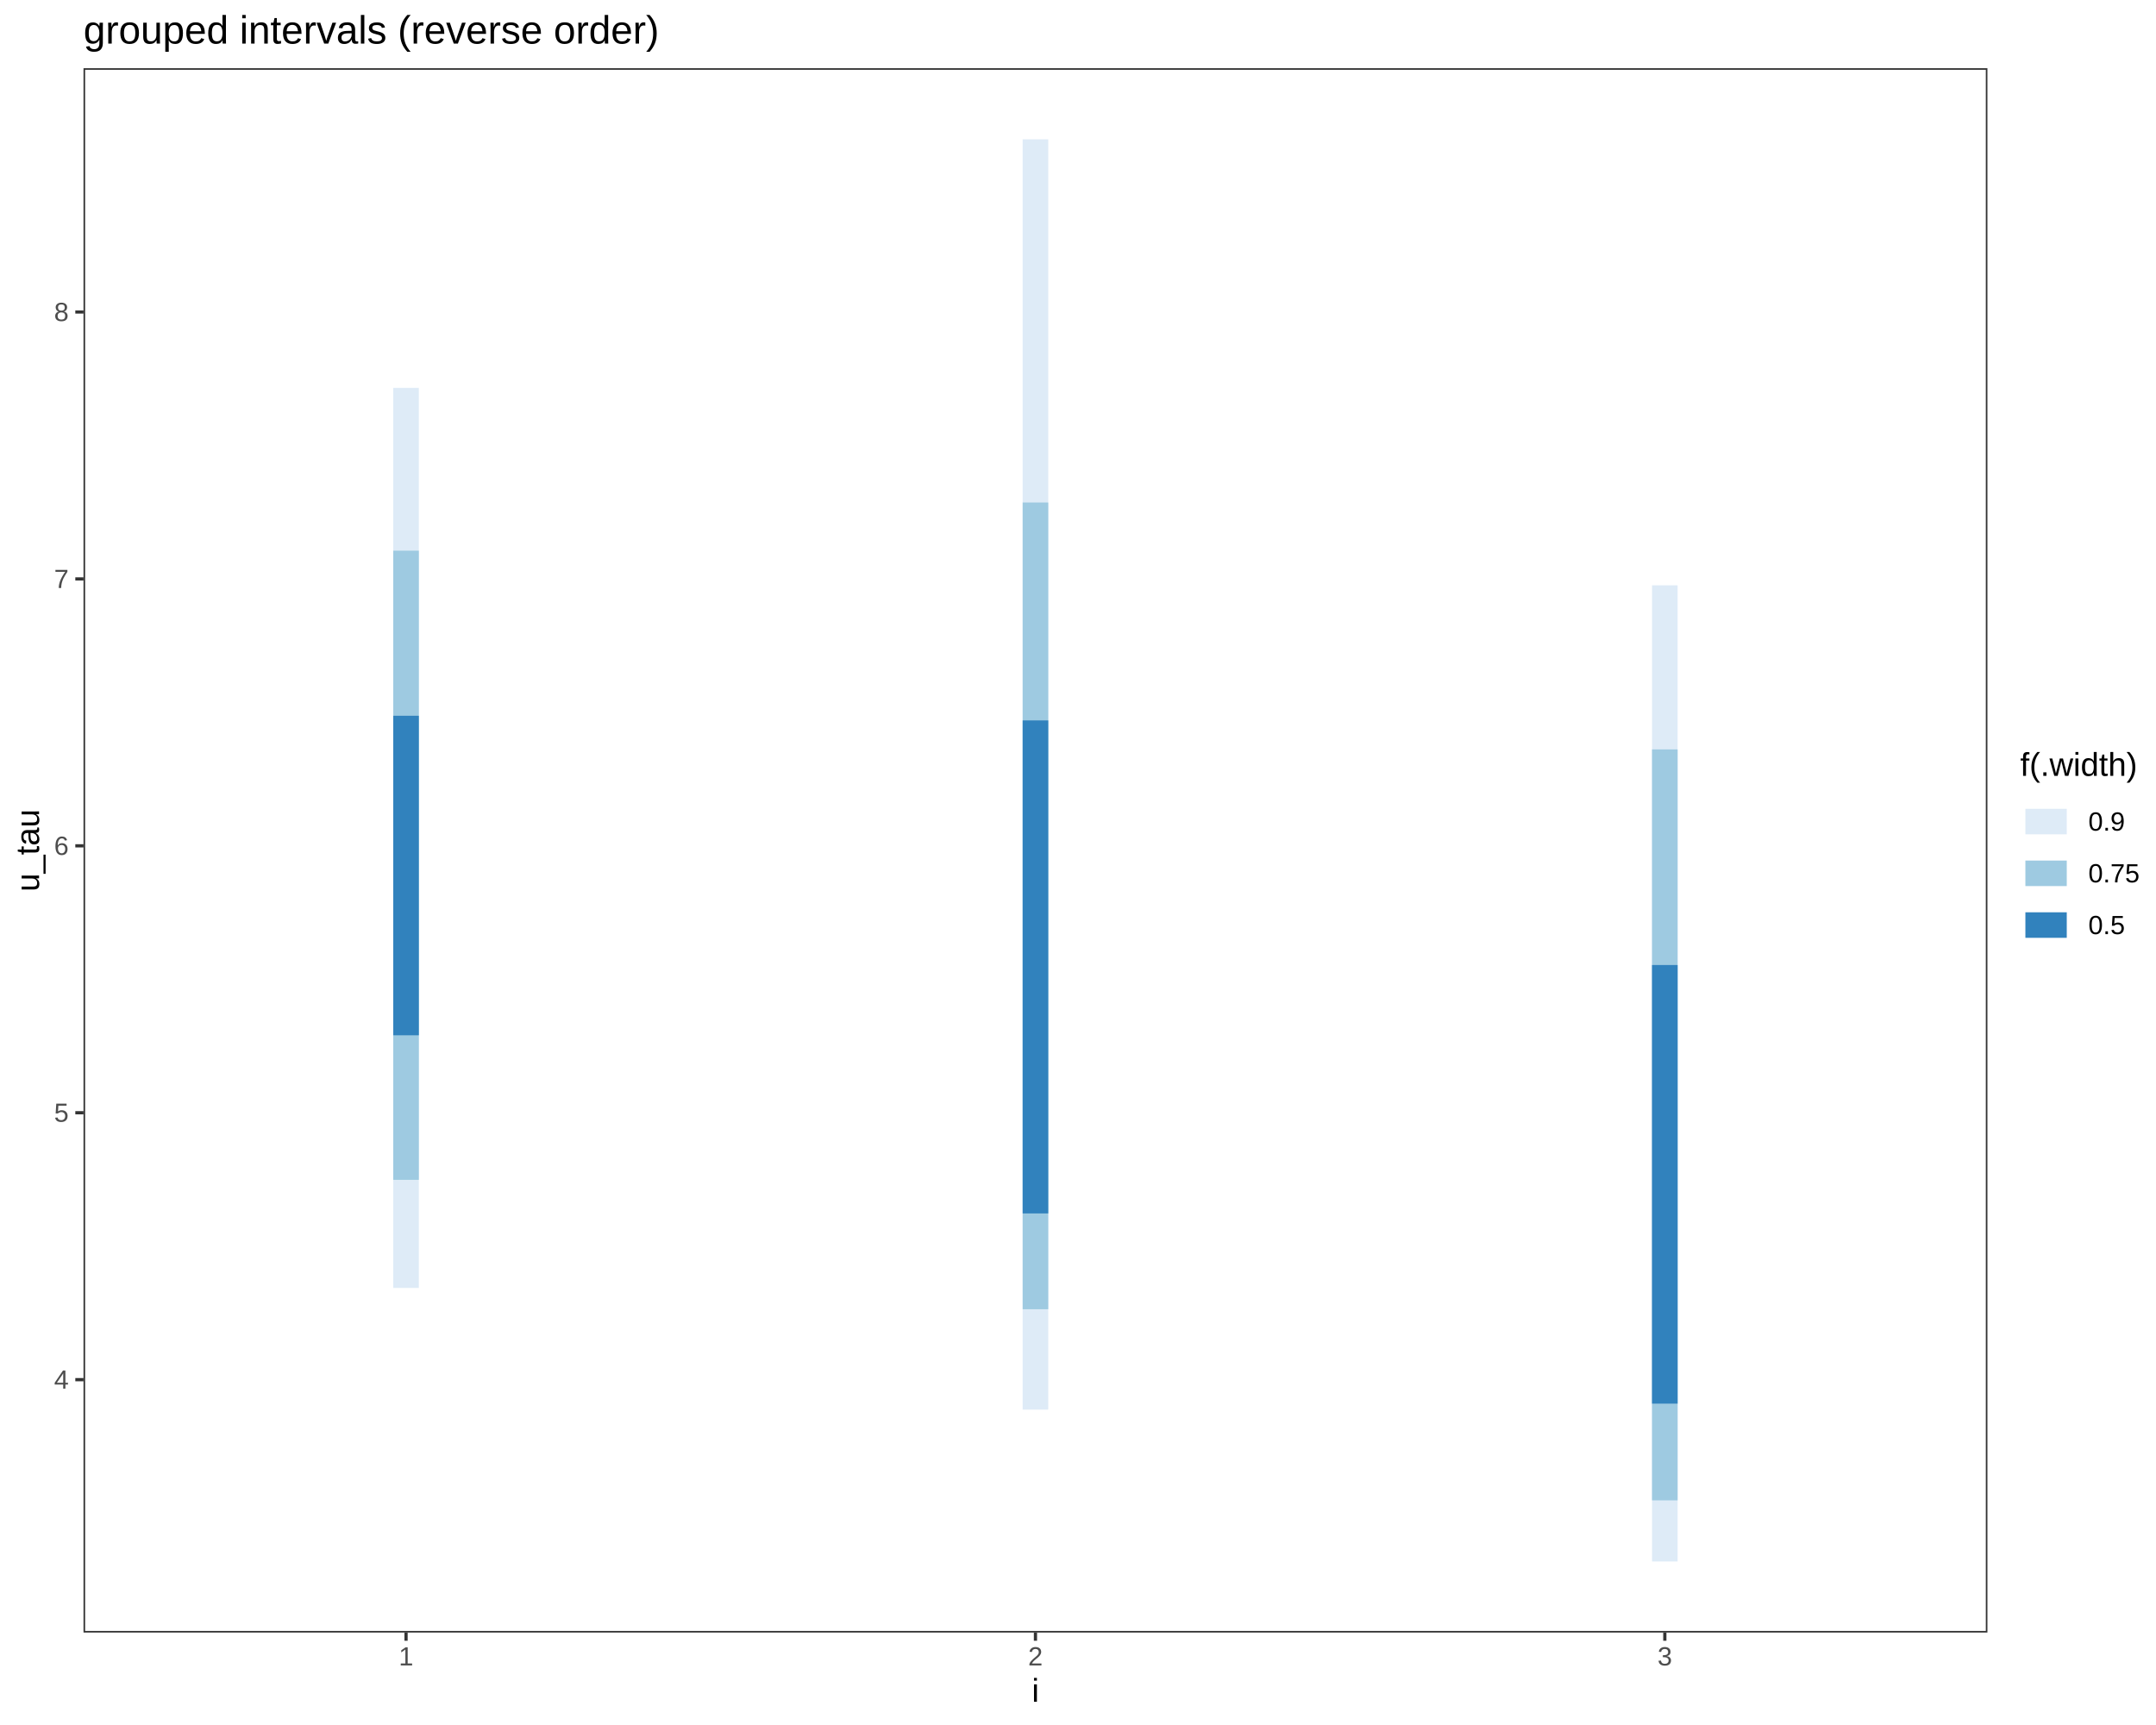
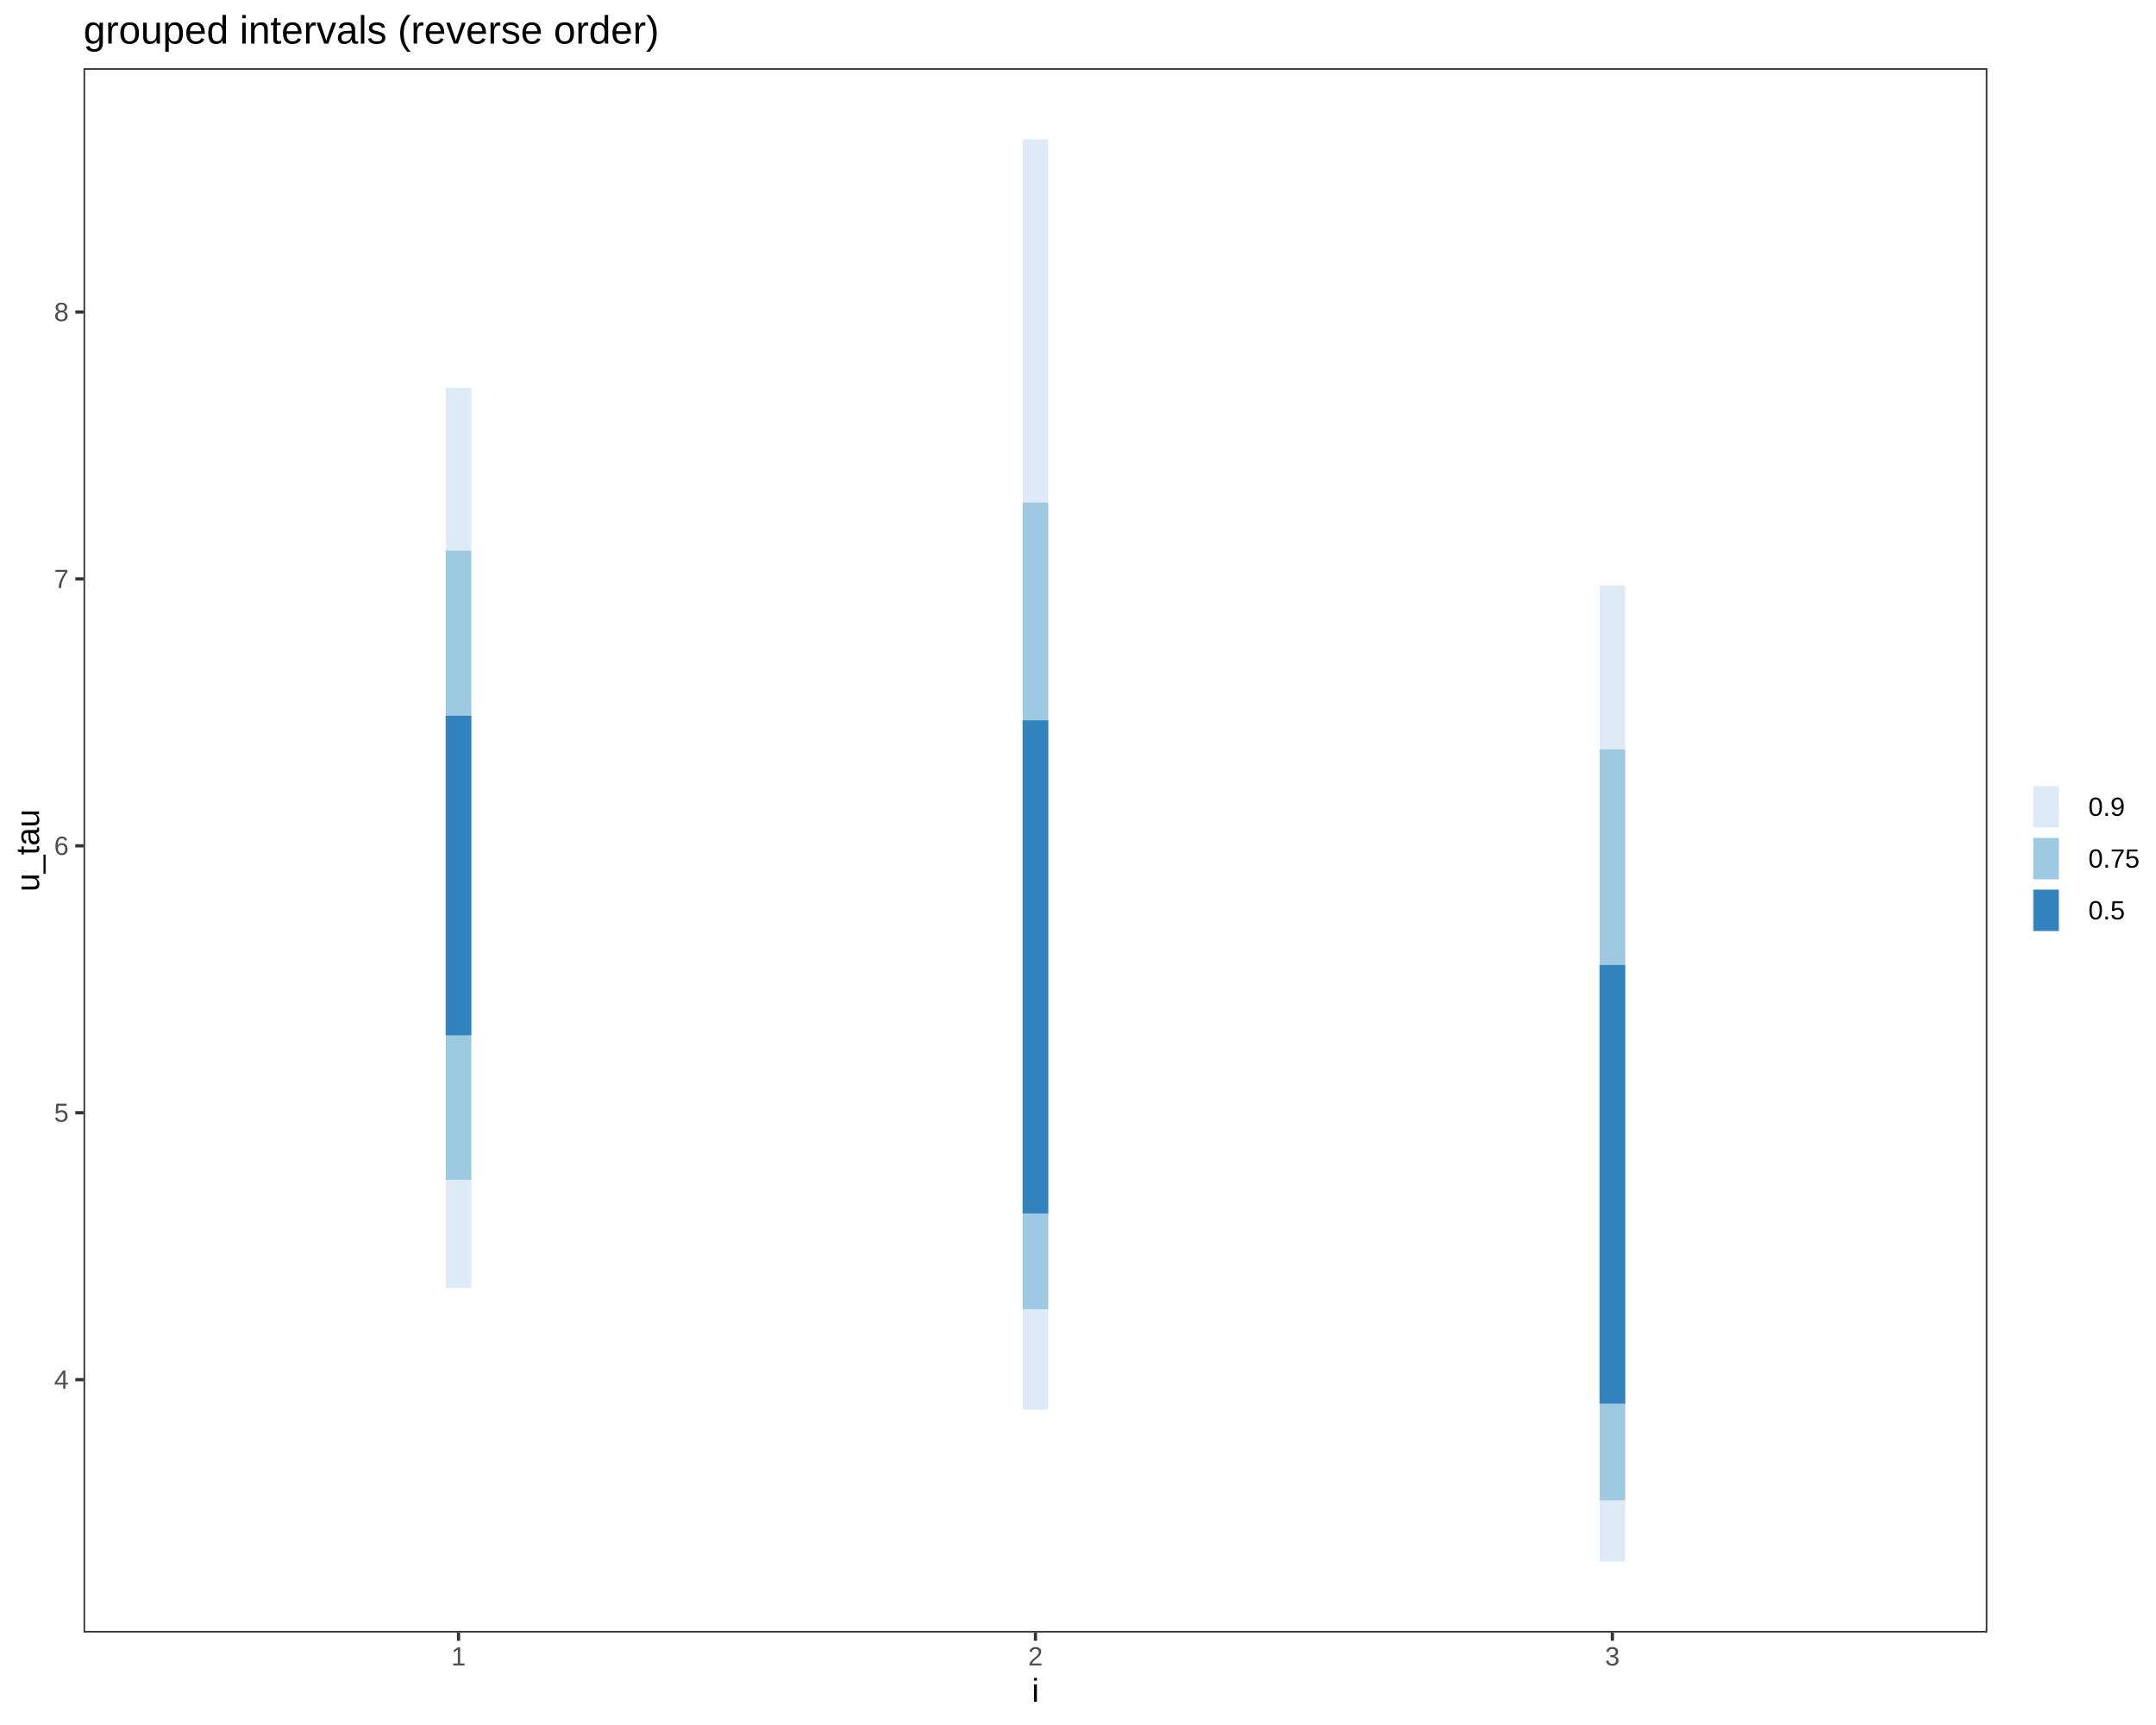
<svg xmlns="http://www.w3.org/2000/svg" viewBox="0 0 720.00 576.00">
  <defs>
    <style type="text/css">
    line, polyline, polygon, path, rect, circle {
      fill: none;
      stroke: #000000;
      stroke-linecap: round;
      stroke-linejoin: round;
      stroke-miterlimit: 10.00;
    }
  </style>
  </defs>
  <rect width="100%" height="100%" style="stroke: none; fill: #FFFFFF;" />
  <rect x="0.00" y="0.00" width="720.00" height="576.00" style="stroke-width: 1.07; stroke: #FFFFFF; fill: #FFFFFF;" />
  <defs>
    <clipPath id="cpMjcuODl8NjYzLjY5fDU0NS4xM3wyMi43Nw==">
      <rect x="27.89" y="22.77" width="635.81" height="522.36" />
    </clipPath>
  </defs>
  <rect x="27.89" y="22.77" width="635.81" height="522.36" style="stroke-width: 1.07; stroke: none; fill: #FFFFFF;" clip-path="url(#cpMjcuODl8NjYzLjY5fDU0NS4xM3wyMi43Nw==)" />
-   <line x1="135.60" y1="430.06" x2="135.60" y2="129.52" style="stroke-width: 8.54; stroke: #DEEBF7; stroke-linecap: butt;" clip-path="url(#cpMjcuODl8NjYzLjY5fDU0NS4xM3wyMi43Nw==)" />
  <line x1="345.79" y1="470.69" x2="345.79" y2="46.52" style="stroke-width: 8.54; stroke: #DEEBF7; stroke-linecap: butt;" clip-path="url(#cpMjcuODl8NjYzLjY5fDU0NS4xM3wyMi43Nw==)" />
-   <line x1="555.97" y1="521.39" x2="555.97" y2="195.44" style="stroke-width: 8.54; stroke: #DEEBF7; stroke-linecap: butt;" clip-path="url(#cpMjcuODl8NjYzLjY5fDU0NS4xM3wyMi43Nw==)" />
-   <line x1="135.60" y1="393.97" x2="135.60" y2="183.88" style="stroke-width: 8.54; stroke: #9ECAE1; stroke-linecap: butt;" clip-path="url(#cpMjcuODl8NjYzLjY5fDU0NS4xM3wyMi43Nw==)" />
+   <line x1="538.46" y1="521.39" x2="538.46" y2="195.44" style="stroke-width: 8.54; stroke: #DEEBF7; stroke-linecap: butt;" clip-path="url(#cpMjcuODl8NjYzLjY5fDU0NS4xM3wyMi43Nw==)" />
+   <line x1="153.12" y1="430.06" x2="153.12" y2="129.52" style="stroke-width: 8.54; stroke: #DEEBF7; stroke-linecap: butt;" clip-path="url(#cpMjcuODl8NjYzLjY5fDU0NS4xM3wyMi43Nw==)" />
  <line x1="345.79" y1="437.16" x2="345.79" y2="167.78" style="stroke-width: 8.54; stroke: #9ECAE1; stroke-linecap: butt;" clip-path="url(#cpMjcuODl8NjYzLjY5fDU0NS4xM3wyMi43Nw==)" />
-   <line x1="555.97" y1="500.99" x2="555.97" y2="250.23" style="stroke-width: 8.54; stroke: #9ECAE1; stroke-linecap: butt;" clip-path="url(#cpMjcuODl8NjYzLjY5fDU0NS4xM3wyMi43Nw==)" />
-   <line x1="135.60" y1="345.70" x2="135.60" y2="239.01" style="stroke-width: 8.54; stroke: #3182BD; stroke-linecap: butt;" clip-path="url(#cpMjcuODl8NjYzLjY5fDU0NS4xM3wyMi43Nw==)" />
+   <line x1="538.46" y1="500.99" x2="538.46" y2="250.23" style="stroke-width: 8.54; stroke: #9ECAE1; stroke-linecap: butt;" clip-path="url(#cpMjcuODl8NjYzLjY5fDU0NS4xM3wyMi43Nw==)" />
+   <line x1="153.12" y1="393.97" x2="153.12" y2="183.88" style="stroke-width: 8.54; stroke: #9ECAE1; stroke-linecap: butt;" clip-path="url(#cpMjcuODl8NjYzLjY5fDU0NS4xM3wyMi43Nw==)" />
  <line x1="345.79" y1="405.18" x2="345.79" y2="240.55" style="stroke-width: 8.54; stroke: #3182BD; stroke-linecap: butt;" clip-path="url(#cpMjcuODl8NjYzLjY5fDU0NS4xM3wyMi43Nw==)" />
-   <line x1="555.97" y1="468.70" x2="555.97" y2="322.24" style="stroke-width: 8.54; stroke: #3182BD; stroke-linecap: butt;" clip-path="url(#cpMjcuODl8NjYzLjY5fDU0NS4xM3wyMi43Nw==)" />
+   <line x1="538.46" y1="468.70" x2="538.46" y2="322.24" style="stroke-width: 8.54; stroke: #3182BD; stroke-linecap: butt;" clip-path="url(#cpMjcuODl8NjYzLjY5fDU0NS4xM3wyMi43Nw==)" />
+   <line x1="153.12" y1="345.70" x2="153.12" y2="239.01" style="stroke-width: 8.54; stroke: #3182BD; stroke-linecap: butt;" clip-path="url(#cpMjcuODl8NjYzLjY5fDU0NS4xM3wyMi43Nw==)" />
  <rect x="27.89" y="22.77" width="635.81" height="522.36" style="stroke-width: 1.07; stroke: #333333;" clip-path="url(#cpMjcuODl8NjYzLjY5fDU0NS4xM3wyMi43Nw==)" />
  <defs>
    <clipPath id="cpMC4wMHw3MjAuMDB8NTc2LjAwfDAuMDA=">
      <rect x="0.00" y="0.00" width="720.00" height="576.00" />
    </clipPath>
  </defs>
  <g clip-path="url(#cpMC4wMHw3MjAuMDB8NTc2LjAwfDAuMDA=)">
    <text x="18.06" y="463.70" style="font-size: 8.80px; fill: #4D4D4D; font-family: Liberation Sans;" textLength="4.89px" lengthAdjust="spacingAndGlyphs">4</text>
  </g>
  <g clip-path="url(#cpMC4wMHw3MjAuMDB8NTc2LjAwfDAuMDA=)">
    <text x="18.06" y="374.58" style="font-size: 8.80px; fill: #4D4D4D; font-family: Liberation Sans;" textLength="4.89px" lengthAdjust="spacingAndGlyphs">5</text>
  </g>
  <g clip-path="url(#cpMC4wMHw3MjAuMDB8NTc2LjAwfDAuMDA=)">
    <text x="18.06" y="285.46" style="font-size: 8.80px; fill: #4D4D4D; font-family: Liberation Sans;" textLength="4.89px" lengthAdjust="spacingAndGlyphs">6</text>
  </g>
  <g clip-path="url(#cpMC4wMHw3MjAuMDB8NTc2LjAwfDAuMDA=)">
    <text x="18.06" y="196.34" style="font-size: 8.80px; fill: #4D4D4D; font-family: Liberation Sans;" textLength="4.89px" lengthAdjust="spacingAndGlyphs">7</text>
  </g>
  <g clip-path="url(#cpMC4wMHw3MjAuMDB8NTc2LjAwfDAuMDA=)">
    <text x="18.06" y="107.21" style="font-size: 8.80px; fill: #4D4D4D; font-family: Liberation Sans;" textLength="4.89px" lengthAdjust="spacingAndGlyphs">8</text>
  </g>
  <polyline points="25.15,460.68 27.89,460.68 " style="stroke-width: 1.07; stroke: #333333; stroke-linecap: butt;" clip-path="url(#cpMC4wMHw3MjAuMDB8NTc2LjAwfDAuMDA=)" />
  <polyline points="25.15,371.56 27.89,371.56 " style="stroke-width: 1.07; stroke: #333333; stroke-linecap: butt;" clip-path="url(#cpMC4wMHw3MjAuMDB8NTc2LjAwfDAuMDA=)" />
  <polyline points="25.15,282.43 27.89,282.43 " style="stroke-width: 1.07; stroke: #333333; stroke-linecap: butt;" clip-path="url(#cpMC4wMHw3MjAuMDB8NTc2LjAwfDAuMDA=)" />
  <polyline points="25.15,193.31 27.89,193.31 " style="stroke-width: 1.07; stroke: #333333; stroke-linecap: butt;" clip-path="url(#cpMC4wMHw3MjAuMDB8NTc2LjAwfDAuMDA=)" />
  <polyline points="25.15,104.19 27.89,104.19 " style="stroke-width: 1.07; stroke: #333333; stroke-linecap: butt;" clip-path="url(#cpMC4wMHw3MjAuMDB8NTc2LjAwfDAuMDA=)" />
-   <polyline points="135.60,547.87 135.60,545.13 " style="stroke-width: 1.07; stroke: #333333; stroke-linecap: butt;" clip-path="url(#cpMC4wMHw3MjAuMDB8NTc2LjAwfDAuMDA=)" />
+   <polyline points="153.12,547.87 153.12,545.13 " style="stroke-width: 1.07; stroke: #333333; stroke-linecap: butt;" clip-path="url(#cpMC4wMHw3MjAuMDB8NTc2LjAwfDAuMDA=)" />
  <polyline points="345.79,547.87 345.79,545.13 " style="stroke-width: 1.07; stroke: #333333; stroke-linecap: butt;" clip-path="url(#cpMC4wMHw3MjAuMDB8NTc2LjAwfDAuMDA=)" />
-   <polyline points="555.97,547.87 555.97,545.13 " style="stroke-width: 1.07; stroke: #333333; stroke-linecap: butt;" clip-path="url(#cpMC4wMHw3MjAuMDB8NTc2LjAwfDAuMDA=)" />
+   <polyline points="538.46,547.87 538.46,545.13 " style="stroke-width: 1.07; stroke: #333333; stroke-linecap: butt;" clip-path="url(#cpMC4wMHw3MjAuMDB8NTc2LjAwfDAuMDA=)" />
  <g clip-path="url(#cpMC4wMHw3MjAuMDB8NTc2LjAwfDAuMDA=)">
-     <text x="133.16" y="556.11" style="font-size: 8.80px; fill: #4D4D4D; font-family: Liberation Sans;" textLength="4.89px" lengthAdjust="spacingAndGlyphs">1</text>
+     <text x="150.67" y="556.11" style="font-size: 8.80px; fill: #4D4D4D; font-family: Liberation Sans;" textLength="4.89px" lengthAdjust="spacingAndGlyphs">1</text>
  </g>
  <g clip-path="url(#cpMC4wMHw3MjAuMDB8NTc2LjAwfDAuMDA=)">
    <text x="343.34" y="556.11" style="font-size: 8.80px; fill: #4D4D4D; font-family: Liberation Sans;" textLength="4.89px" lengthAdjust="spacingAndGlyphs">2</text>
  </g>
  <g clip-path="url(#cpMC4wMHw3MjAuMDB8NTc2LjAwfDAuMDA=)">
-     <text x="553.53" y="556.11" style="font-size: 8.80px; fill: #4D4D4D; font-family: Liberation Sans;" textLength="4.89px" lengthAdjust="spacingAndGlyphs">3</text>
+     <text x="536.01" y="556.11" style="font-size: 8.80px; fill: #4D4D4D; font-family: Liberation Sans;" textLength="4.89px" lengthAdjust="spacingAndGlyphs">3</text>
  </g>
  <g clip-path="url(#cpMC4wMHw3MjAuMDB8NTc2LjAwfDAuMDA=)">
    <text x="344.57" y="568.24" style="font-size: 11.00px; font-family: Liberation Sans;" textLength="2.44px" lengthAdjust="spacingAndGlyphs">i</text>
  </g>
  <g clip-path="url(#cpMC4wMHw3MjAuMDB8NTc2LjAwfDAuMDA=)">
    <text transform="translate(13.04,297.73) rotate(-90)" style="font-size: 11.00px; font-family: Liberation Sans;" textLength="27.56px" lengthAdjust="spacingAndGlyphs">u_tau</text>
  </g>
-   <rect x="674.65" y="250.37" width="39.87" height="67.16" style="stroke-width: 1.07; stroke: none; fill: #FFFFFF;" clip-path="url(#cpMC4wMHw3MjAuMDB8NTc2LjAwfDAuMDA=)" />
+   <rect x="674.65" y="255.29" width="39.87" height="57.32" style="stroke-width: 1.07; stroke: none; fill: #FFFFFF;" clip-path="url(#cpMC4wMHw3MjAuMDB8NTc2LjAwfDAuMDA=)" />
+   <rect x="674.65" y="260.77" width="17.28" height="17.28" style="stroke-width: 1.07; stroke: none; fill: #FFFFFF;" clip-path="url(#cpMC4wMHw3MjAuMDB8NTc2LjAwfDAuMDA=)" />
+   <line x1="683.29" y1="276.32" x2="683.29" y2="262.50" style="stroke-width: 8.54; stroke: #DEEBF7; stroke-linecap: butt;" clip-path="url(#cpMC4wMHw3MjAuMDB8NTc2LjAwfDAuMDA=)" />
+   <rect x="674.65" y="278.05" width="17.28" height="17.28" style="stroke-width: 1.07; stroke: none; fill: #FFFFFF;" clip-path="url(#cpMC4wMHw3MjAuMDB8NTc2LjAwfDAuMDA=)" />
+   <line x1="683.29" y1="293.60" x2="683.29" y2="279.78" style="stroke-width: 8.54; stroke: #9ECAE1; stroke-linecap: butt;" clip-path="url(#cpMC4wMHw3MjAuMDB8NTc2LjAwfDAuMDA=)" />
+   <rect x="674.65" y="295.33" width="17.28" height="17.28" style="stroke-width: 1.07; stroke: none; fill: #FFFFFF;" clip-path="url(#cpMC4wMHw3MjAuMDB8NTc2LjAwfDAuMDA=)" />
+   <line x1="683.29" y1="310.88" x2="683.29" y2="297.06" style="stroke-width: 8.54; stroke: #3182BD; stroke-linecap: butt;" clip-path="url(#cpMC4wMHw3MjAuMDB8NTc2LjAwfDAuMDA=)" />
  <g clip-path="url(#cpMC4wMHw3MjAuMDB8NTc2LjAwfDAuMDA=)">
-     <text x="674.65" y="259.07" style="font-size: 11.00px; font-family: Liberation Sans;" textLength="39.12px" lengthAdjust="spacingAndGlyphs">f(.width)</text>
-   </g>
-   <rect x="674.65" y="265.69" width="17.28" height="17.28" style="stroke-width: 1.07; stroke: none; fill: #FFFFFF;" clip-path="url(#cpMC4wMHw3MjAuMDB8NTc2LjAwfDAuMDA=)" />
-   <line x1="676.38" y1="274.33" x2="690.20" y2="274.33" style="stroke-width: 8.54; stroke: #DEEBF7; stroke-linecap: butt;" clip-path="url(#cpMC4wMHw3MjAuMDB8NTc2LjAwfDAuMDA=)" />
-   <rect x="674.65" y="282.97" width="17.28" height="17.28" style="stroke-width: 1.07; stroke: none; fill: #FFFFFF;" clip-path="url(#cpMC4wMHw3MjAuMDB8NTc2LjAwfDAuMDA=)" />
-   <line x1="676.38" y1="291.61" x2="690.20" y2="291.61" style="stroke-width: 8.54; stroke: #9ECAE1; stroke-linecap: butt;" clip-path="url(#cpMC4wMHw3MjAuMDB8NTc2LjAwfDAuMDA=)" />
-   <rect x="674.65" y="300.25" width="17.28" height="17.28" style="stroke-width: 1.07; stroke: none; fill: #FFFFFF;" clip-path="url(#cpMC4wMHw3MjAuMDB8NTc2LjAwfDAuMDA=)" />
-   <line x1="676.38" y1="308.89" x2="690.20" y2="308.89" style="stroke-width: 8.54; stroke: #3182BD; stroke-linecap: butt;" clip-path="url(#cpMC4wMHw3MjAuMDB8NTc2LjAwfDAuMDA=)" />
-   <g clip-path="url(#cpMC4wMHw3MjAuMDB8NTc2LjAwfDAuMDA=)">
-     <text x="697.41" y="277.36" style="font-size: 8.80px; font-family: Liberation Sans;" textLength="12.22px" lengthAdjust="spacingAndGlyphs">0.9</text>
+     <text x="697.41" y="272.43" style="font-size: 8.80px; font-family: Liberation Sans;" textLength="12.22px" lengthAdjust="spacingAndGlyphs">0.9</text>
  </g>
  <g clip-path="url(#cpMC4wMHw3MjAuMDB8NTc2LjAwfDAuMDA=)">
-     <text x="697.41" y="294.64" style="font-size: 8.80px; font-family: Liberation Sans;" textLength="17.11px" lengthAdjust="spacingAndGlyphs">0.75</text>
+     <text x="697.41" y="289.71" style="font-size: 8.80px; font-family: Liberation Sans;" textLength="17.11px" lengthAdjust="spacingAndGlyphs">0.75</text>
  </g>
  <g clip-path="url(#cpMC4wMHw3MjAuMDB8NTc2LjAwfDAuMDA=)">
-     <text x="697.41" y="311.92" style="font-size: 8.80px; font-family: Liberation Sans;" textLength="12.22px" lengthAdjust="spacingAndGlyphs">0.5</text>
+     <text x="697.41" y="306.99" style="font-size: 8.80px; font-family: Liberation Sans;" textLength="12.22px" lengthAdjust="spacingAndGlyphs">0.5</text>
  </g>
  <g clip-path="url(#cpMC4wMHw3MjAuMDB8NTc2LjAwfDAuMDA=)">
    <text x="27.89" y="14.56" style="font-size: 13.20px; font-family: Liberation Sans;" textLength="191.92px" lengthAdjust="spacingAndGlyphs">grouped intervals (reverse order)</text>
  </g>
</svg>
